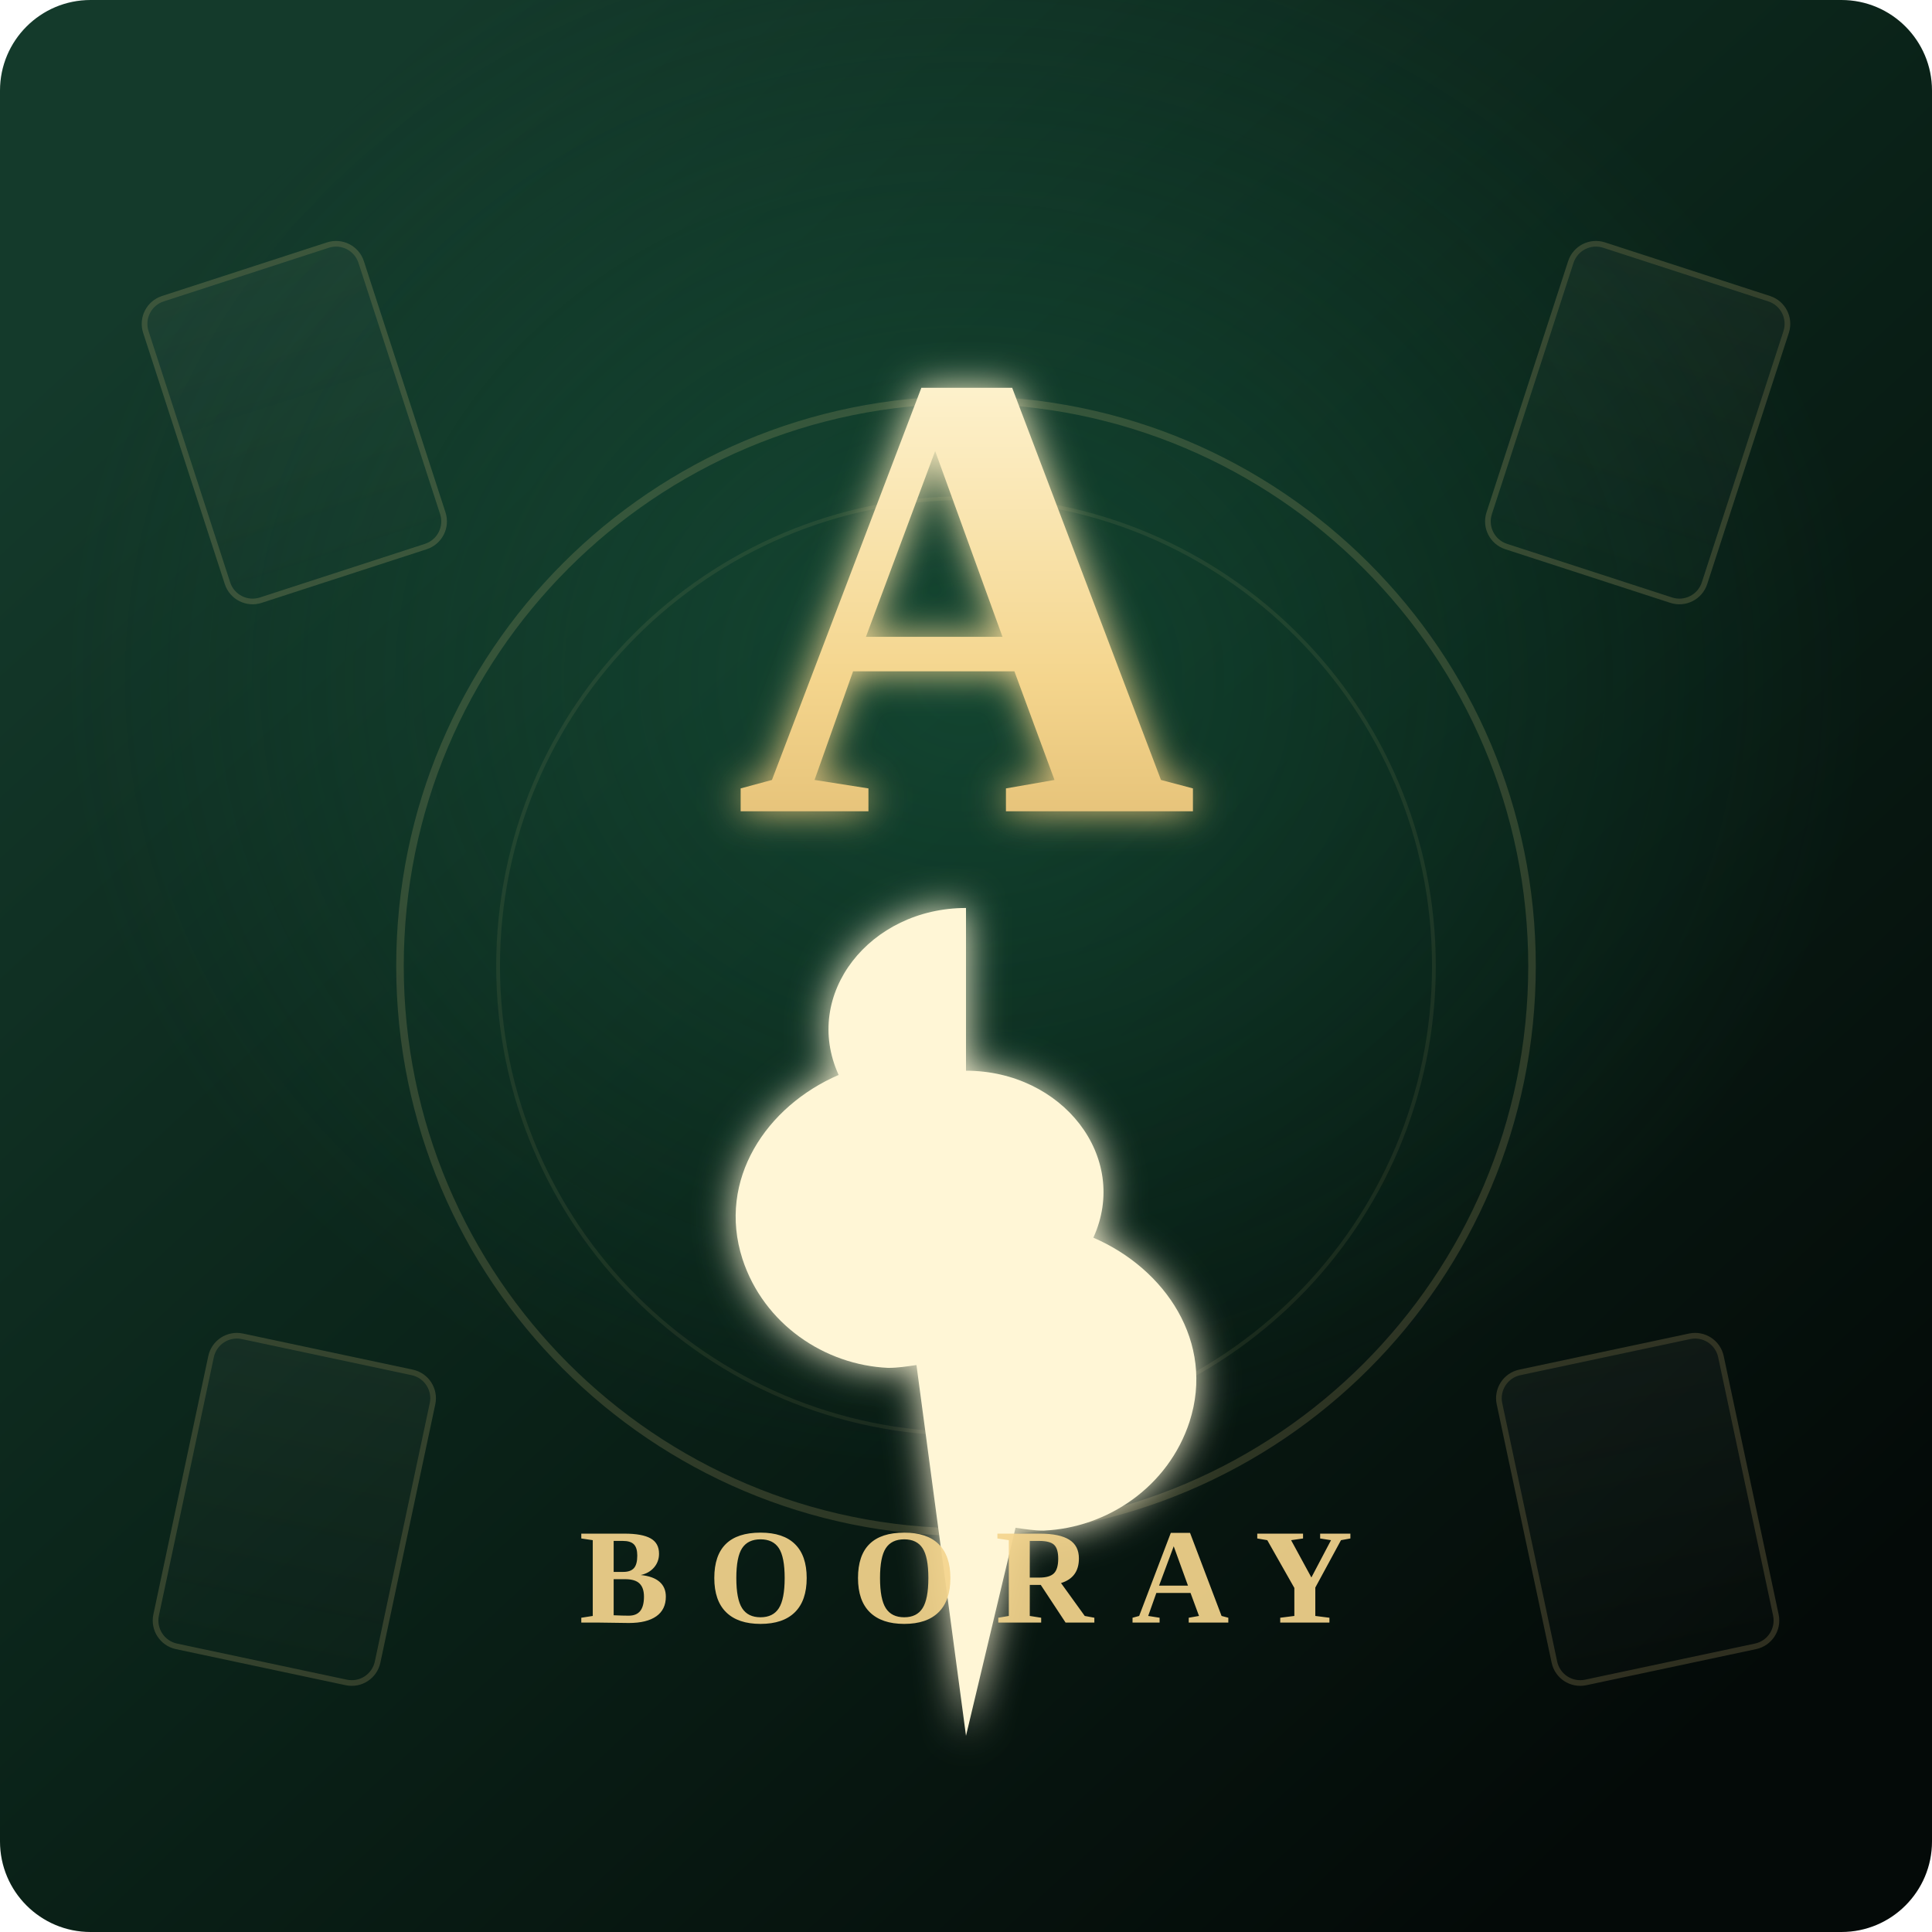
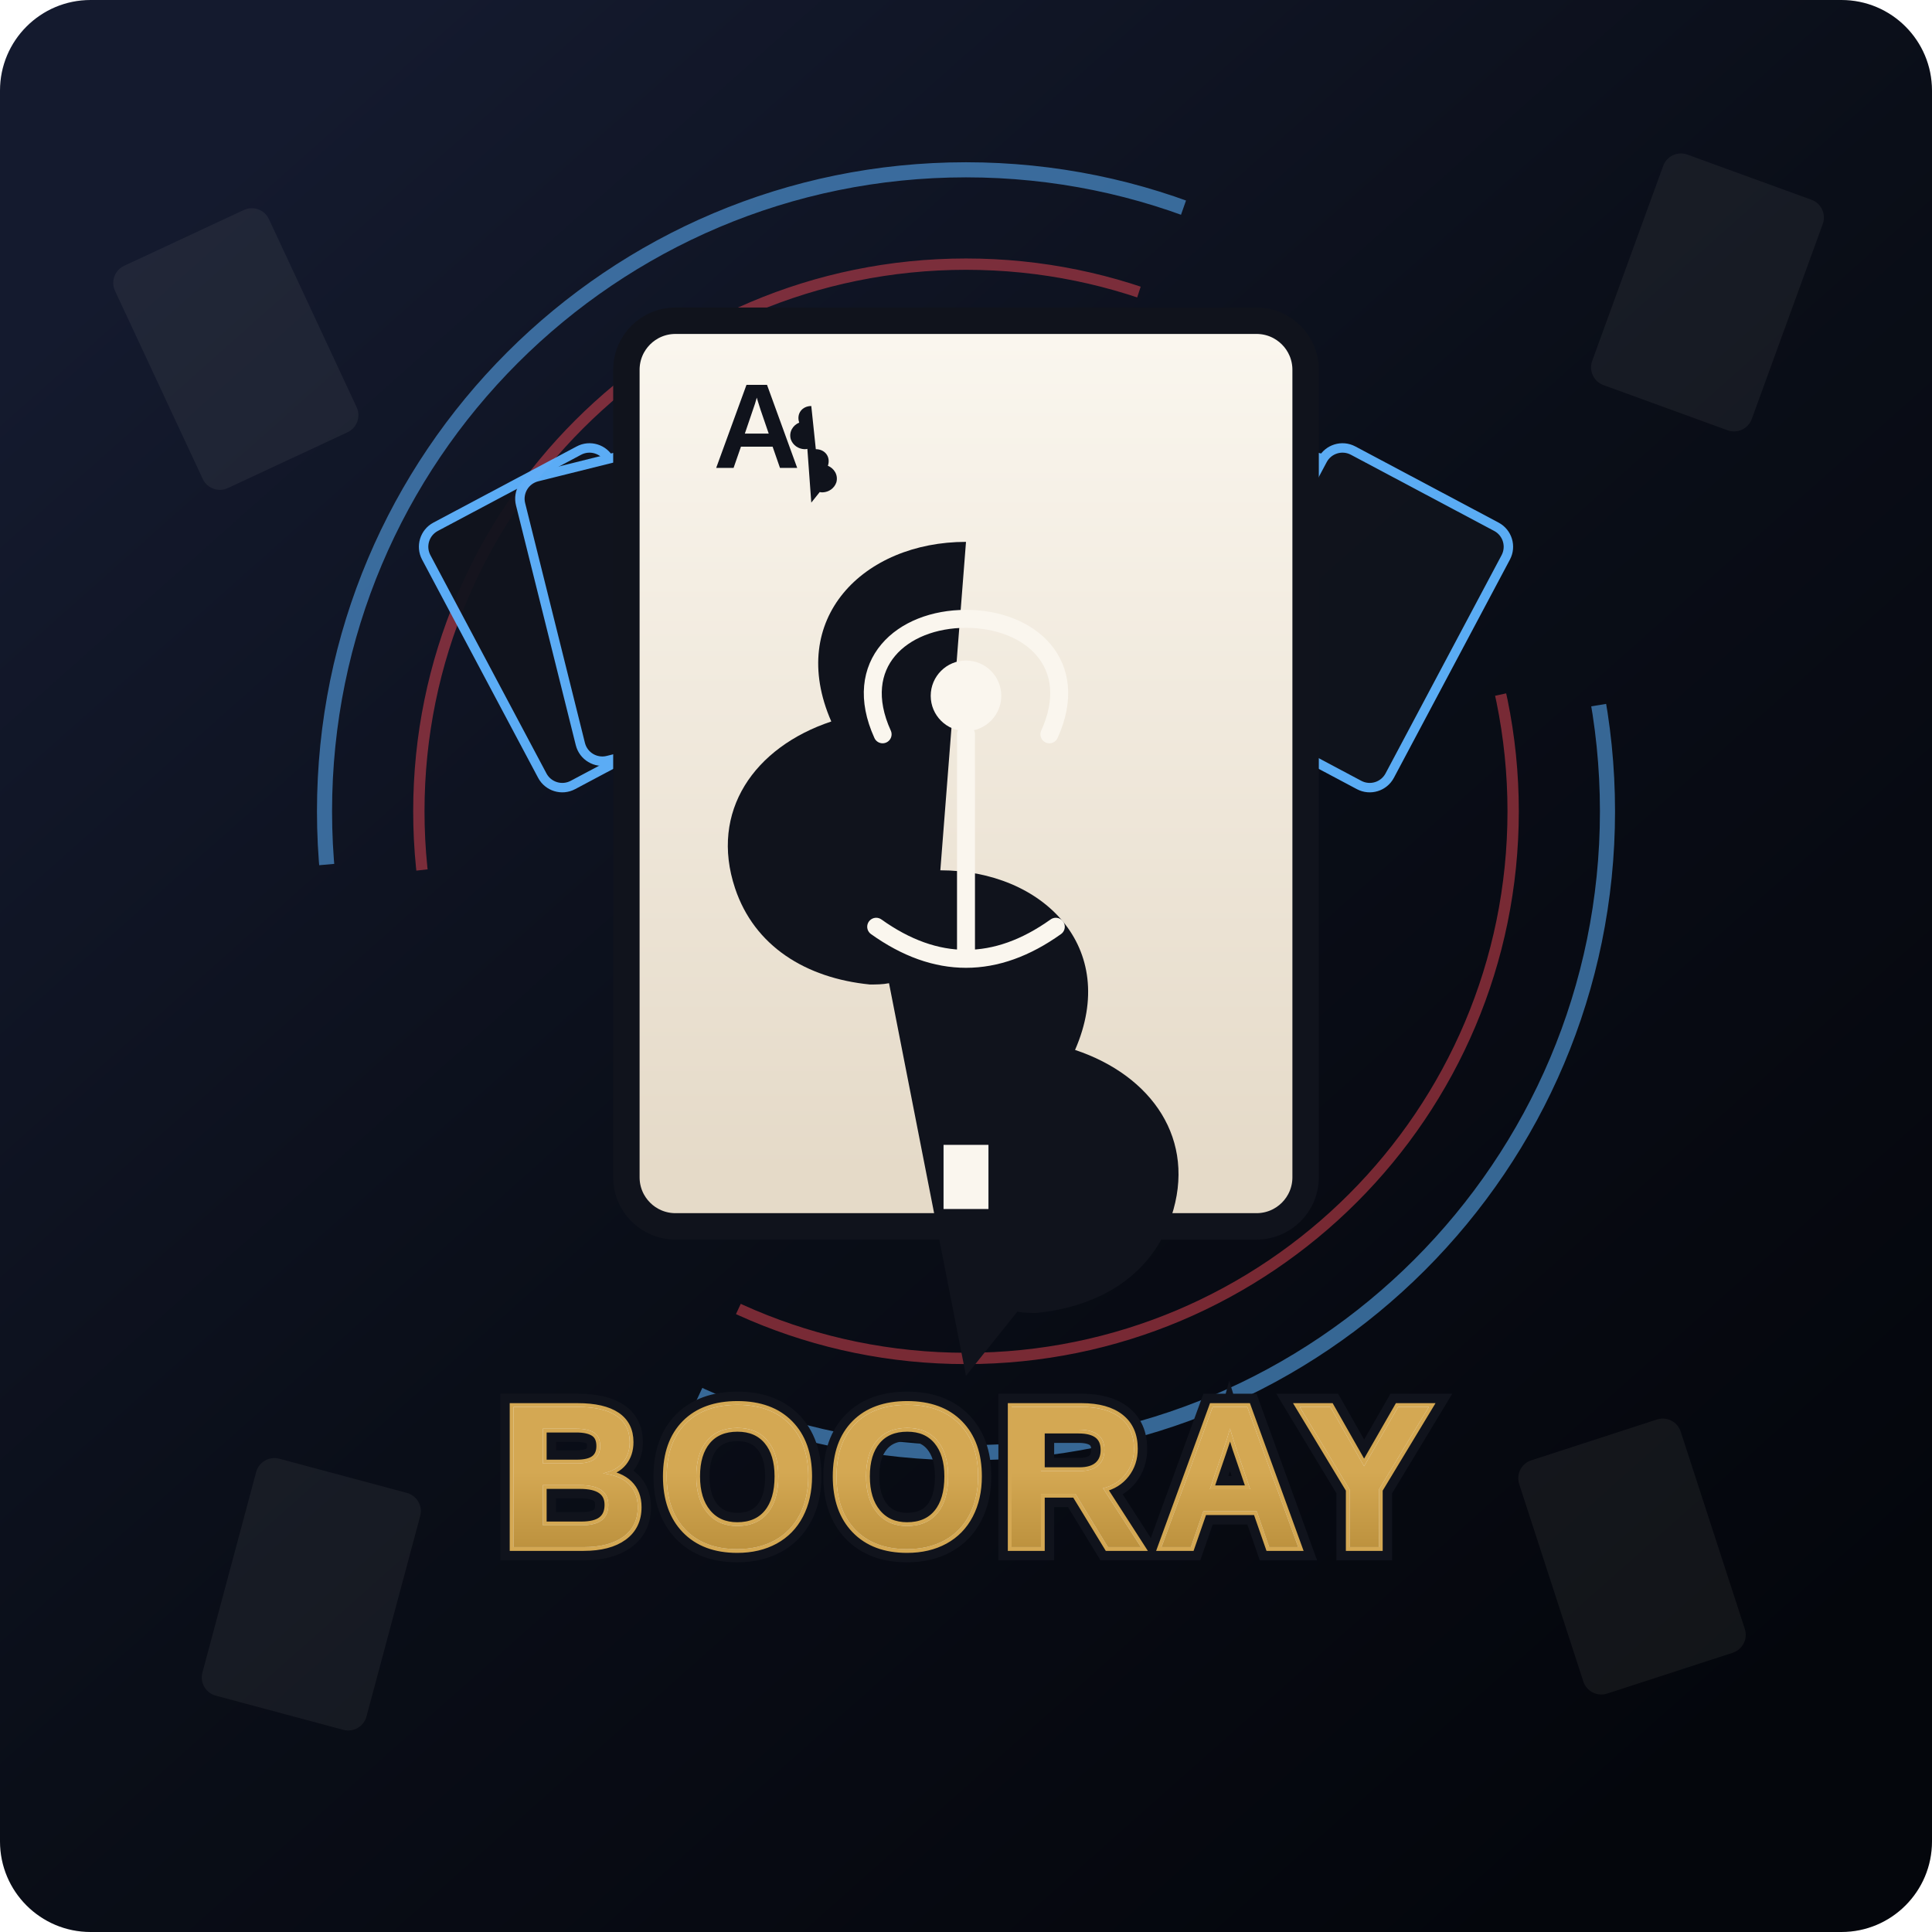
<svg xmlns="http://www.w3.org/2000/svg" viewBox="0 0 1024 1024" fill="none" role="img" aria-label="Booray brand mark">
  <defs>
-     <linearGradient id="bg" x1="128" y1="96" x2="896" y2="928" gradientUnits="userSpaceOnUse">
-       <stop stop-color="#143a2b" />
-       <stop offset="0.5" stop-color="#0a2218" />
-       <stop offset="1" stop-color="#040a08" />
+     <linearGradient id="bg" x1="128" y1="80" x2="896" y2="944" gradientUnits="userSpaceOnUse">
+       <stop stop-color="#141a2e" />
+       <stop offset="0.5" stop-color="#0a0e18" />
+       <stop offset="1" stop-color="#04060c" />
    </linearGradient>
-     <radialGradient id="spot" cx="0" cy="0" r="1" gradientUnits="userSpaceOnUse" gradientTransform="translate(512 360) rotate(90) scale(420 480)">
-       <stop stop-color="#1c6e4d" stop-opacity="0.42" />
-       <stop offset="1" stop-color="#1c6e4d" stop-opacity="0" />
-     </radialGradient>
-     <linearGradient id="gold" x1="512" y1="180" x2="512" y2="780" gradientUnits="userSpaceOnUse">
-       <stop stop-color="#fff6d6" />
-       <stop offset="0.3" stop-color="#f4d58d" />
-       <stop offset="1" stop-color="#a66f1f" />
+     <linearGradient id="cream" x1="512" y1="180" x2="512" y2="620" gradientUnits="userSpaceOnUse">
+       <stop stop-color="#faf6ee" />
+       <stop offset="1" stop-color="#e5dac8" />
    </linearGradient>
-     <linearGradient id="cardEdge" x1="0" y1="0" x2="0" y2="1">
-       <stop stop-color="#fbf7ef" stop-opacity="0.22" />
-       <stop offset="1" stop-color="#fbf7ef" stop-opacity="0.04" />
+     <linearGradient id="textTop" x1="512" y1="700" x2="512" y2="780" gradientUnits="userSpaceOnUse">
+       <stop stop-color="#ffffff" />
+       <stop offset="1" stop-color="#f5f0e8" />
    </linearGradient>
-     <filter id="glow" x="-15%" y="-15%" width="130%" height="130%">
-       <feGaussianBlur stdDeviation="10" result="blur" />
-       <feMerge>
-         <feMergeNode in="blur" />
-         <feMergeNode in="SourceGraphic" />
-       </feMerge>
-     </filter>
+     <linearGradient id="textBottom" x1="512" y1="780" x2="512" y2="860" gradientUnits="userSpaceOnUse">
+       <stop stop-color="#d4a853" />
+       <stop offset="1" stop-color="#a67c2a" />
+     </linearGradient>
+     <path id="wordArc" d="M220 820 Q512 760 804 820" fill="none" />
  </defs>
  <rect width="1024" height="1024" rx="48" fill="url(#bg)" />
-   <rect width="1024" height="1024" rx="48" fill="url(#spot)" />
-   <g opacity="0.18" stroke="#f4d58d" stroke-width="3" fill="url(#cardEdge)">
-     <rect x="96" y="140" width="120" height="168" rx="14" transform="rotate(-18 156 224)" />
-     <rect x="808" y="140" width="120" height="168" rx="14" transform="rotate(18 868 224)" />
-     <rect x="96" y="716" width="120" height="168" rx="14" transform="rotate(12 156 800)" />
-     <rect x="808" y="716" width="120" height="168" rx="14" transform="rotate(-12 868 800)" />
+   <g opacity="0.06" fill="#f3ece0">
+     <rect x="80" y="120" width="90" height="130" rx="10" transform="rotate(-25 125 185)" />
+     <rect x="860" y="90" width="90" height="130" rx="10" transform="rotate(20 905 155)" />
+     <rect x="120" y="780" width="90" height="130" rx="10" transform="rotate(15 165 845)" />
+     <rect x="820" y="760" width="90" height="130" rx="10" transform="rotate(-18 865 825)" />
  </g>
-   <circle cx="512" cy="512" r="300" stroke="#f4d58d" stroke-opacity="0.16" stroke-width="4" />
-   <circle cx="512" cy="512" r="248" stroke="#f4d58d" stroke-opacity="0.08" stroke-width="2" />
-   <g filter="url(#glow)">
-     <text x="512" y="430" text-anchor="middle" font-family="Georgia, Times New Roman, serif" font-size="340" font-weight="700" fill="url(#gold)" letter-spacing="-10">A</text>
-     <path fill="url(#gold)" transform="translate(512 590) scale(7.5)" d="M0 -14.5c-6.8 0-11.6 6.1-9 11.8-5.1 2.2-8.6 7.4-6.8 13 1.5 4.6 5.8 7.5 10.3 7.7.7 0 1.3-.1 2-.2L0 44l3.5-14.7c.7.1 1.3.2 2 .2 4.5-.2 8.8-3.1 10.3-7.7 1.8-5.6-1.7-10.8-6.8-13 2.6-5.7-2.2-11.8-9-11.8z" />
+   <circle cx="512" cy="430" r="340" stroke="#5eb3ff" stroke-width="8" fill="none" stroke-opacity="0.55" stroke-dasharray="680 360" />
+   <circle cx="512" cy="430" r="290" stroke="#e84855" stroke-width="6" fill="none" stroke-opacity="0.5" stroke-dasharray="580 300" />
+   <g opacity="0.95">
+     <rect x="250" y="250" width="110" height="155" rx="12" fill="#10131c" stroke="#5eb3ff" stroke-width="5" transform="rotate(-28 305 327)" />
+     <rect x="290" y="240" width="110" height="155" rx="12" fill="#10131c" stroke="#5eb3ff" stroke-width="5" transform="rotate(-14 345 317)" />
+     <rect x="330" y="235" width="110" height="155" rx="12" fill="#10131c" stroke="#e84855" stroke-width="5" transform="rotate(2 385 312)" />
+     <rect x="584" y="235" width="110" height="155" rx="12" fill="#10131c" stroke="#e84855" stroke-width="5" transform="rotate(-2 639 312)" />
+     <rect x="624" y="240" width="110" height="155" rx="12" fill="#10131c" stroke="#5eb3ff" stroke-width="5" transform="rotate(14 679 317)" />
+     <rect x="664" y="250" width="110" height="155" rx="12" fill="#10131c" stroke="#5eb3ff" stroke-width="5" transform="rotate(28 719 327)" />
  </g>
-   <text x="512" y="860" text-anchor="middle" font-family="Georgia, Times New Roman, serif" font-size="72" font-weight="600" fill="#f4d58d" fill-opacity="0.92" letter-spacing="0.28em">BOORAY</text>
+   <rect x="332" y="170" width="360" height="480" rx="26" fill="url(#cream)" stroke="#10131c" stroke-width="14" />
+   <text x="378" y="248" font-family="Arial Black, Arial, sans-serif" font-size="64" font-weight="900" fill="#10131c">A</text>
+   <path fill="#10131c" transform="translate(430 228) scale(1.6)" d="M0 -8c-3 0-5 2.5-4 5.5-2 .8-3.5 3-2.8 5.5.7 2 2.5 3.2 4.5 3.3.3 0 .7 0 1-.1L0 24l2.8-3.5c.3.1.7.1 1 .1 2-.1 3.8-1.3 4.5-3.3.7-2.5-.8-4.7-2.8-5.5 1-3-1-5.5-4-5.5z" />
+   <g transform="translate(512 430) scale(3.4)">
+     <path fill="#10131c" d="M0 -42c-16 0-28 12-21 28-12 4-19 14-15 26 3 9 11 14 21 15 1 0 2 0 3-.2L0 88l8-10c1 .2 2 .2 3 .2 10-1 18-6 21-15 4-12-3-22-15-26 7-16-5-28-21-28z" />
+     <path fill="none" stroke="#faf6ee" stroke-width="2.8" stroke-linecap="round" d="M0 -30c-10 0-18 7-13 18M0 -30c10 0 18 7 13 18M0 -12v34M-14 18q14 10 28 0" />
+     <circle cx="0" cy="-18" r="5.5" fill="#faf6ee" />
+     <rect x="-3.5" y="52" width="7" height="10" fill="#faf6ee" />
+   </g>
+   <text x="512" y="820" text-anchor="middle" font-family="Arial Black, Impact, Arial, sans-serif" font-size="108" font-weight="900" fill="none" stroke="#10131c" stroke-width="14" letter-spacing="6">BOORAY</text>
+   <text x="512" y="820" text-anchor="middle" font-family="Arial Black, Impact, Arial, sans-serif" font-size="108" font-weight="900" fill="none" stroke="#d4a853" stroke-width="4" letter-spacing="6">BOORAY</text>
+   <text x="512" y="820" text-anchor="middle" font-family="Arial Black, Impact, Arial, sans-serif" font-size="108" font-weight="900" fill="url(#textTop)" letter-spacing="6" clip-path="inset(0 0 50% 0)">BOORAY</text>
+   <text x="512" y="820" text-anchor="middle" font-family="Arial Black, Impact, Arial, sans-serif" font-size="108" font-weight="900" fill="url(#textBottom)" letter-spacing="6" clip-path="inset(50% 0 0 0)">BOORAY</text>
</svg>
